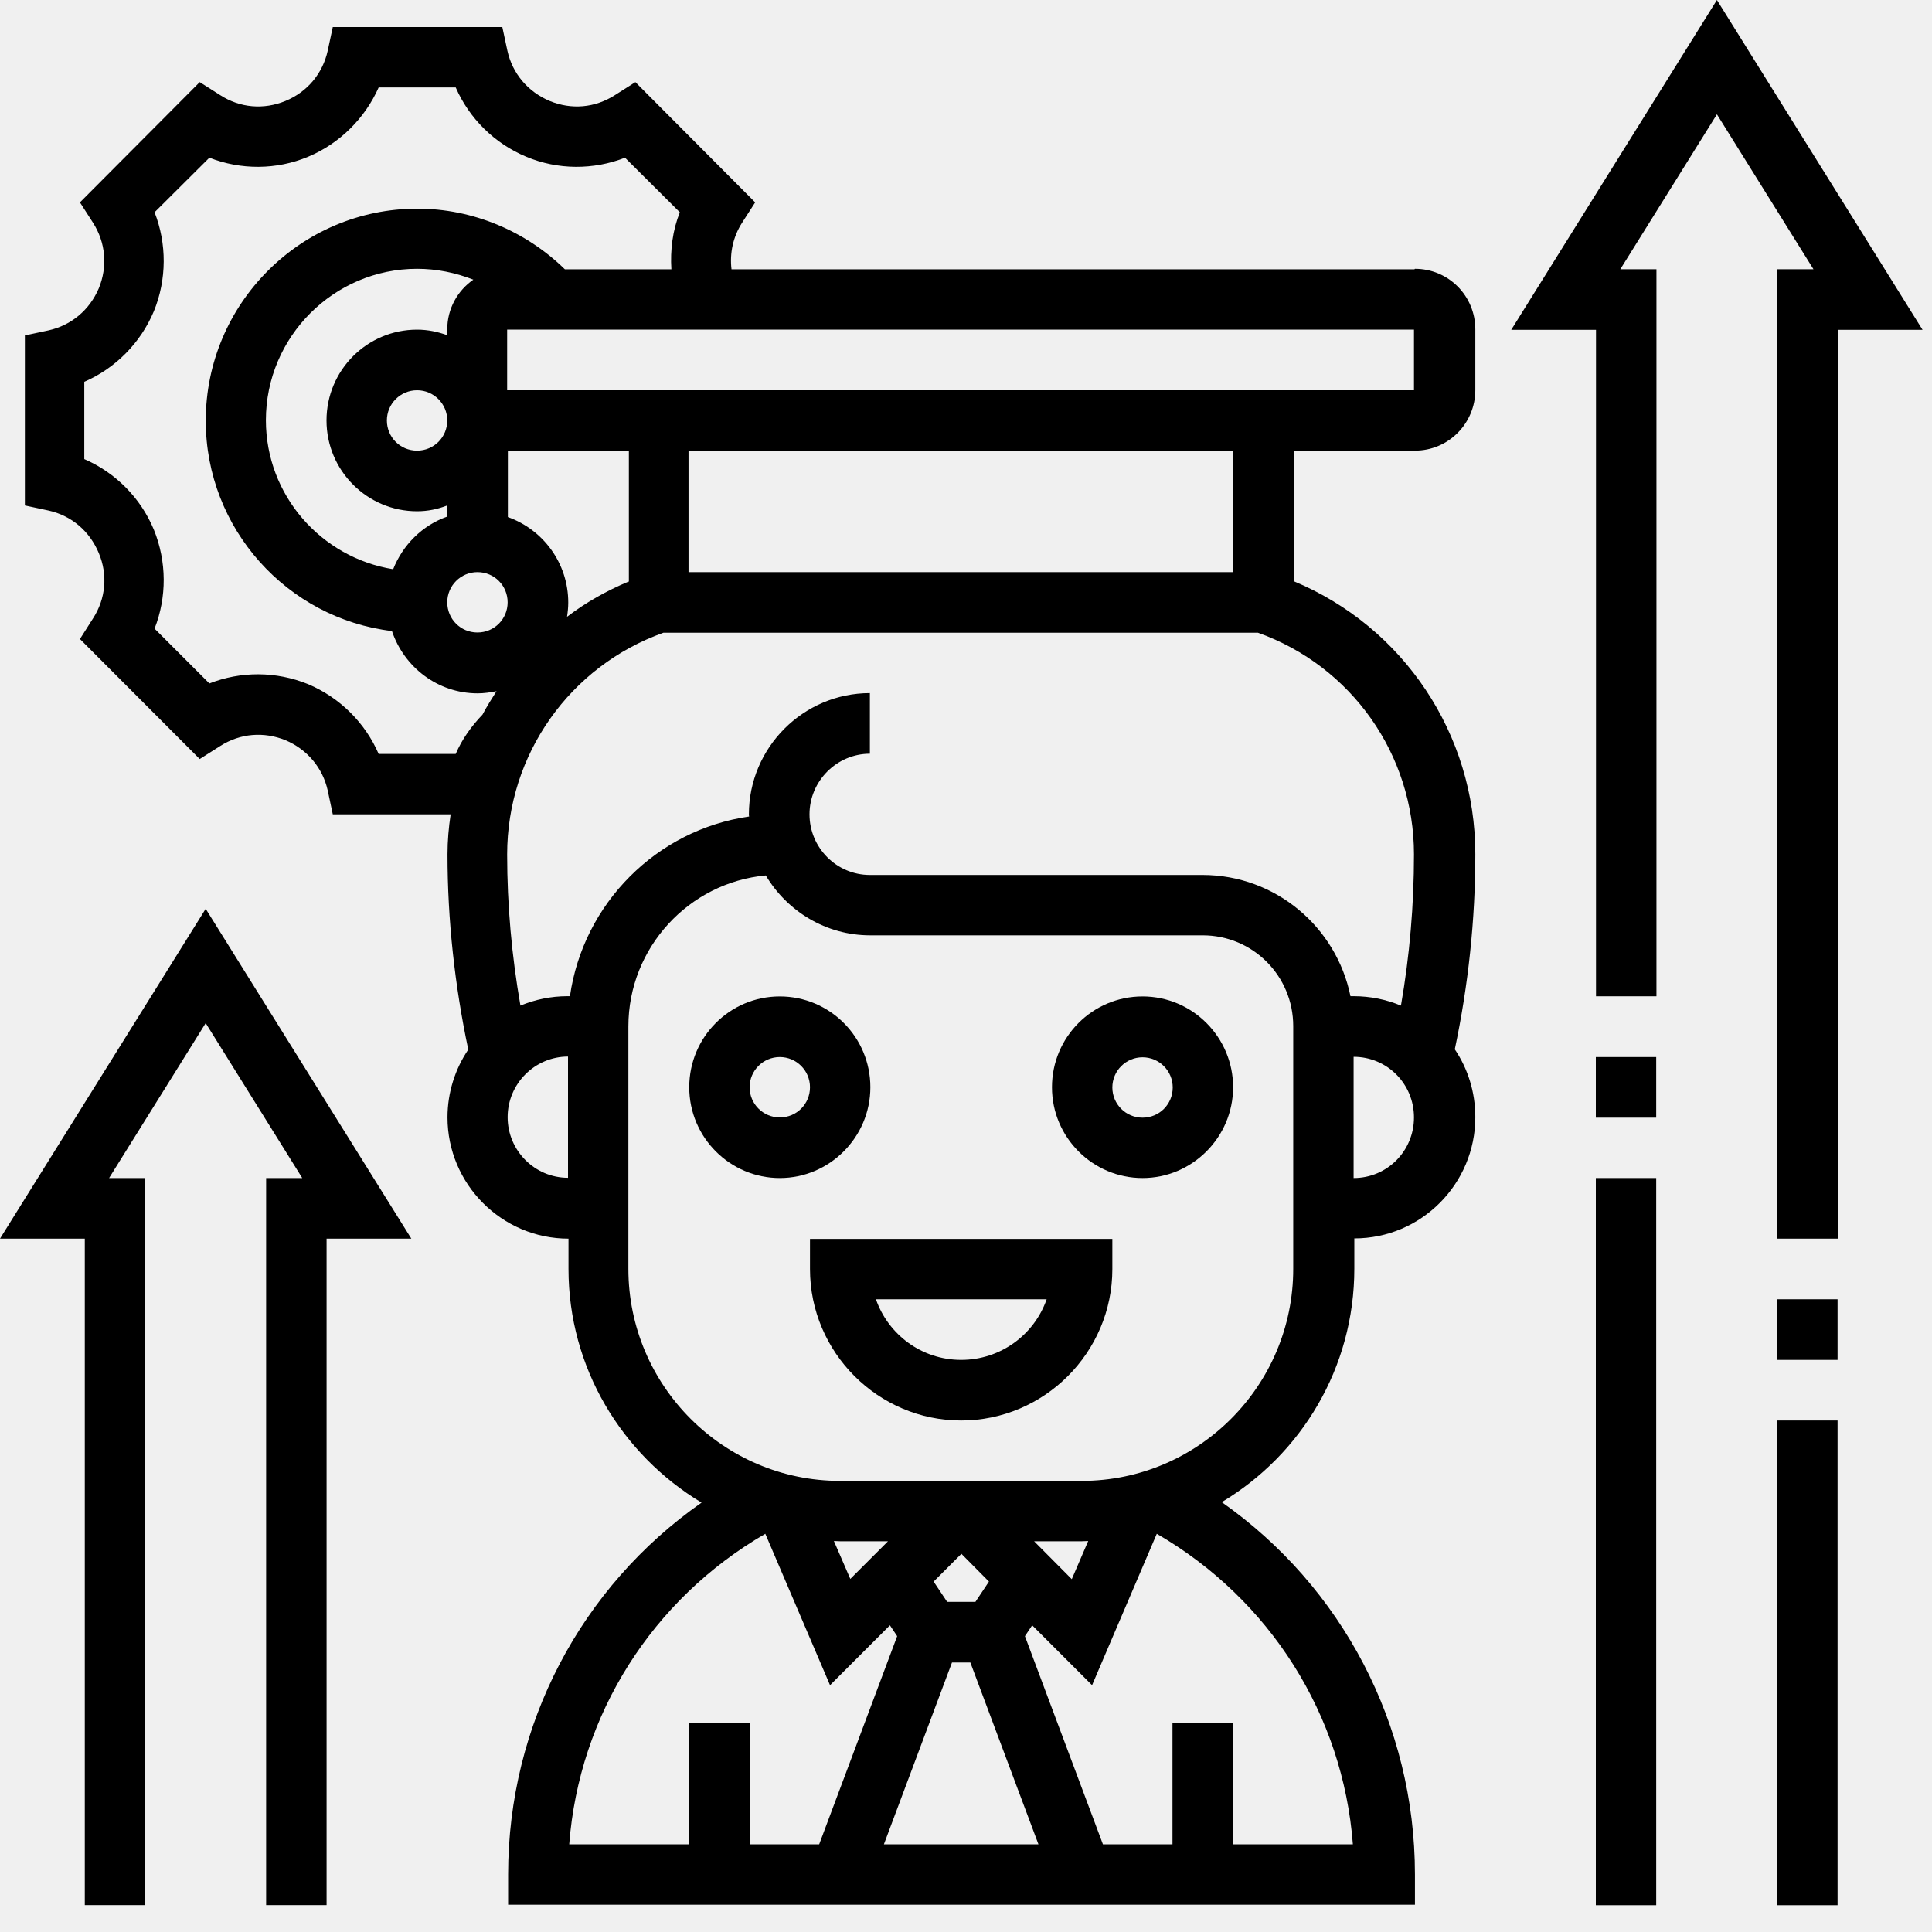
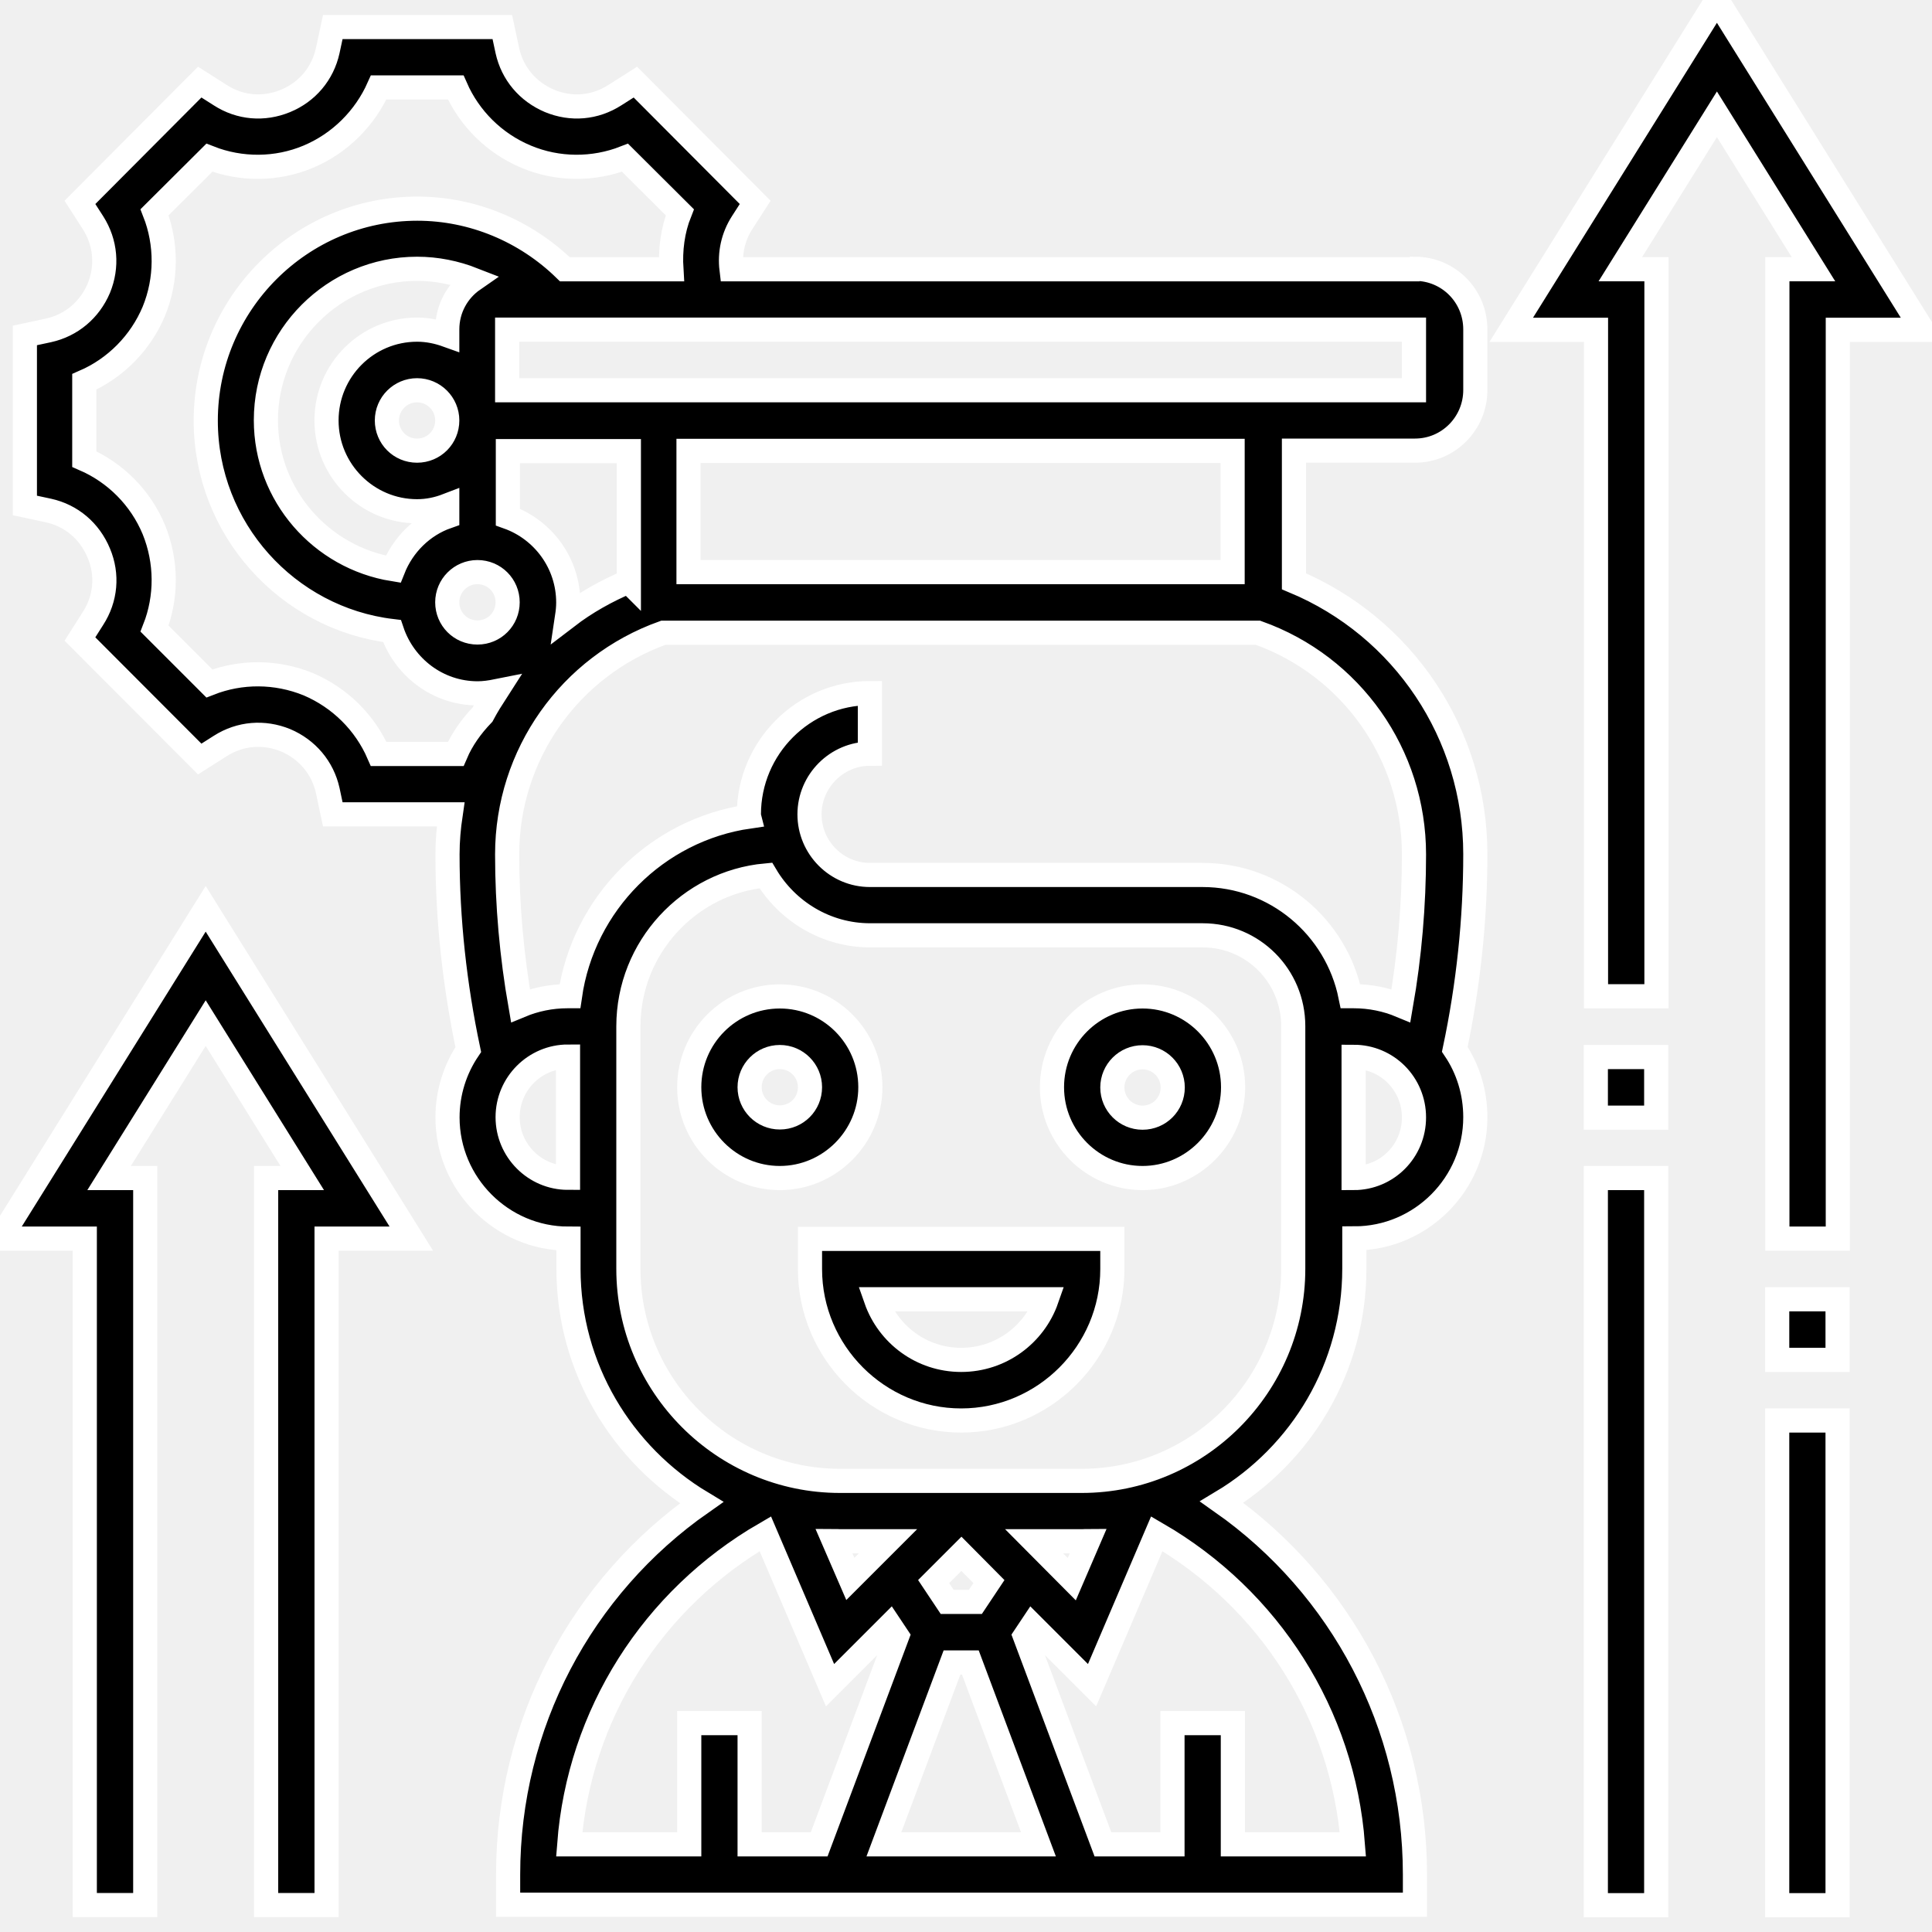
<svg xmlns="http://www.w3.org/2000/svg" width="80" height="80">
-   <g class="layer">
-     <g id="svg_1">
+   <g className="layer">
+     <g id="svg_1" stroke="white">
      <path d="m36.04,45.02c0,-2.08 -1.68,-3.76 -3.75,-3.76s-3.75,1.68 -3.75,3.76s1.69,3.76 3.75,3.76s3.75,-1.69 3.75,-3.76zm-3.75,1.25c-0.69,0 -1.25,-0.56 -1.25,-1.25s0.56,-1.25 1.25,-1.25s1.25,0.56 1.25,1.25s-0.55,1.25 -1.25,1.25z" id="svg_2" />
      <path d="m47.31,41.26c-2.07,0 -3.75,1.68 -3.75,3.76s1.69,3.76 3.75,3.76s3.75,-1.69 3.75,-3.76s-1.68,-3.76 -3.75,-3.76zm0,5.02c-0.69,0 -1.25,-0.56 -1.25,-1.25s0.56,-1.25 1.25,-1.25s1.25,0.56 1.25,1.25s-0.55,1.25 -1.25,1.25z" id="svg_3" />
      <path d="m33.54,52.55c0,3.45 2.82,6.27 6.26,6.27s6.26,-2.82 6.26,-6.27l0,-1.25l-12.52,0l0,1.25zm9.8,1.25c-0.51,1.46 -1.9,2.51 -3.54,2.51s-3.02,-1.05 -3.53,-2.51l7.07,0z" id="svg_4" />
      <path d="m58.57,11.15l-28.28,0c-0.08,-0.66 0.06,-1.34 0.44,-1.93l0.54,-0.84l-4.96,-4.98l-0.85,0.54c-0.83,0.53 -1.8,0.61 -2.7,0.24c-0.9,-0.38 -1.54,-1.13 -1.75,-2.08l-0.21,-0.98l-7.02,0l-0.21,0.98c-0.21,0.95 -0.85,1.71 -1.75,2.08s-1.88,0.29 -2.7,-0.24l-0.85,-0.54l-4.96,4.98l0.54,0.84c0.53,0.83 0.61,1.82 0.24,2.72c-0.38,0.89 -1.13,1.53 -2.08,1.74l-0.98,0.21l0,7.04l0.98,0.21c0.95,0.21 1.7,0.85 2.08,1.76c0.38,0.9 0.29,1.89 -0.24,2.71l-0.54,0.85l4.96,4.97l0.85,-0.54c0.83,-0.53 1.81,-0.6 2.7,-0.24c0.9,0.38 1.54,1.14 1.75,2.08l0.21,0.99l4.88,0c-0.08,0.54 -0.13,1.09 -0.13,1.66c0,2.71 0.3,5.43 0.86,8.08c-0.54,0.8 -0.86,1.77 -0.86,2.81c0,2.76 2.25,5.02 5.01,5.02l0,1.25c0,4.11 2.22,7.7 5.51,9.68c-4.99,3.49 -8.01,9.19 -8.01,15.4l0,1.25l37.55,0l0,-1.25c0,-6.21 -3.02,-11.92 -8,-15.42c3.29,-1.97 5.49,-5.56 5.49,-9.67l0,-1.25c2.77,0 5.01,-2.26 5.01,-5.02c0,-1.04 -0.31,-2.01 -0.85,-2.81c0.56,-2.65 0.85,-5.37 0.85,-8.08c0,-4.98 -2.98,-9.41 -7.51,-11.3l0,-5.41l5.01,0c1.39,0 2.5,-1.13 2.5,-2.51l0,-2.51c0,-1.39 -1.11,-2.51 -2.5,-2.51zm-39.7,20.07l-3.19,0c-0.56,-1.29 -1.6,-2.33 -2.92,-2.89c-1.33,-0.54 -2.79,-0.54 -4.09,-0.03l-2.27,-2.27c0.51,-1.3 0.51,-2.77 -0.03,-4.1c-0.55,-1.32 -1.59,-2.36 -2.88,-2.92l0,-3.2c1.29,-0.56 2.33,-1.61 2.88,-2.92c0.54,-1.32 0.54,-2.8 0.03,-4.1l2.27,-2.26c1.3,0.51 2.78,0.51 4.09,-0.04c1.31,-0.55 2.35,-1.59 2.92,-2.87l3.19,0c0.56,1.28 1.6,2.32 2.92,2.87c1.31,0.55 2.79,0.55 4.09,0.04l2.27,2.26c-0.3,0.75 -0.4,1.56 -0.35,2.36l-4.41,0c-1.63,-1.59 -3.82,-2.51 -6.11,-2.51c-4.83,0 -8.76,3.94 -8.76,8.78c0,4.48 3.38,8.19 7.71,8.71c0.5,1.49 1.89,2.58 3.55,2.58c0.26,0 0.53,-0.04 0.78,-0.09c-0.2,0.31 -0.4,0.63 -0.58,0.97c-0.46,0.48 -0.85,1.02 -1.11,1.63zm7.16,-7.14c-0.91,0.38 -1.78,0.87 -2.55,1.46c0.03,-0.2 0.05,-0.39 0.05,-0.59c0,-1.63 -1.04,-3.02 -2.5,-3.54l0,-2.73l5.01,0l0,5.41zm-6.26,-0.39c0.7,0 1.25,0.56 1.25,1.25s-0.55,1.25 -1.25,1.25s-1.25,-0.56 -1.25,-1.25s0.56,-1.25 1.25,-1.25zm-1.25,-10.04l0,0.23c-0.39,-0.14 -0.8,-0.23 -1.25,-0.23c-2.07,0 -3.75,1.68 -3.75,3.76s1.69,3.76 3.75,3.76c0.45,0 0.86,-0.09 1.25,-0.24l0,0.46c-1.03,0.36 -1.84,1.17 -2.24,2.18c-2.98,-0.48 -5.27,-3.06 -5.27,-6.17c0,-3.46 2.82,-6.27 6.26,-6.27c0.81,0 1.59,0.16 2.33,0.45c-0.65,0.45 -1.08,1.2 -1.08,2.06zm0,3.76c0,0.69 -0.55,1.25 -1.25,1.25s-1.25,-0.56 -1.25,-1.25s0.56,-1.25 1.25,-1.25s1.25,0.56 1.25,1.25zm2.5,28.85c0,-1.39 1.13,-2.51 2.5,-2.51l0,5.02c-1.38,0 -2.5,-1.13 -2.5,-2.51zm18.4,22.58l0.76,0l2.82,7.53l-6.4,0l2.82,-7.53zm0.96,-2.51l-1.16,0l-0.56,-0.84l1.15,-1.15l1.14,1.15l-0.56,0.84zm2.44,-2.51l1.98,0c0.09,0 0.18,-0.01 0.26,-0.01l-0.68,1.58l-1.56,-1.57zm-7.61,1.56l-0.68,-1.57c0.09,0 0.18,0.01 0.25,0.01l1.99,0l-1.56,1.56zm-3.52,-1.87l2.68,6.27l2.48,-2.48l0.3,0.45l-3.23,8.62l-2.88,0l0,-5.02l-2.5,0l0,5.02l-4.97,0c0.41,-5.37 3.44,-10.15 8.12,-12.86zm24.33,12.86l-4.97,0l0,-5.02l-2.5,0l0,5.02l-2.88,0l-3.23,-8.62l0.3,-0.45l2.48,2.48l2.68,-6.27c4.68,2.71 7.71,7.49 8.12,12.86zm-2.47,-23.83c0,4.84 -3.93,8.78 -8.76,8.78l-10.01,0c-4.82,0 -8.76,-3.94 -8.76,-8.78l0,-10.04c0,-3.27 2.52,-5.96 5.69,-6.25c0.88,1.48 2.49,2.48 4.32,2.48l13.77,0c2.08,0 3.75,1.68 3.75,3.76l0,10.04zm2.5,-3.76l0,-5.02c1.39,0 2.5,1.12 2.5,2.51s-1.11,2.51 -2.5,2.51zm2.5,-13.4c0,2.09 -0.18,4.2 -0.54,6.26c-0.6,-0.25 -1.26,-0.39 -1.96,-0.39l-0.13,0c-0.58,-2.86 -3.1,-5.02 -6.13,-5.02l-13.77,0c-1.38,0 -2.5,-1.13 -2.5,-2.51s1.13,-2.51 2.5,-2.51l0,-2.51c-2.75,0 -5.01,2.25 -5.01,5.02c0,0.03 0,0.05 0.01,0.09c-3.83,0.55 -6.87,3.6 -7.42,7.44l-0.1,0c-0.69,0 -1.35,0.14 -1.95,0.39c-0.36,-2.06 -0.55,-4.16 -0.55,-6.26c0,-4.14 2.6,-7.8 6.47,-9.18l24.62,0c3.87,1.38 6.46,5.04 6.46,9.18zm-7.51,-11.69l-22.53,0l0,-5.02l22.53,0l0,5.02zm7.51,-7.53l-37.55,0l0,-2.51l37.55,0l0,2.51z" id="svg_5" />
      <polygon id="svg_6" points="0,51.289 3.511,51.289 3.511,78.886 6.014,78.886 6.014,48.78 4.517,48.78 8.517,42.365 12.515,48.78 11.02,48.78 11.02,78.886 13.523,78.886 13.523,51.289 17.032,51.289 8.517,37.632 " />
      <polygon id="svg_7" points="71.094,0 62.577,13.657 66.087,13.657 66.087,41.254 68.59,41.254 68.59,11.148 67.094,11.148 71.094,4.733 75.092,11.148 73.597,11.148 73.597,51.289 76.1,51.289 76.1,13.657 79.609,13.657 " />
      <rect height="2.51" id="svg_8" width="2.5" x="73.59" y="53.8" />
      <rect height="20.07" id="svg_9" width="2.5" x="73.59" y="58.82" />
      <rect height="2.51" id="svg_10" width="2.5" x="66.08" y="43.77" />
      <rect height="30.11" id="svg_11" width="2.5" x="66.08" y="48.78" />
    </g>
  </g>
</svg>
